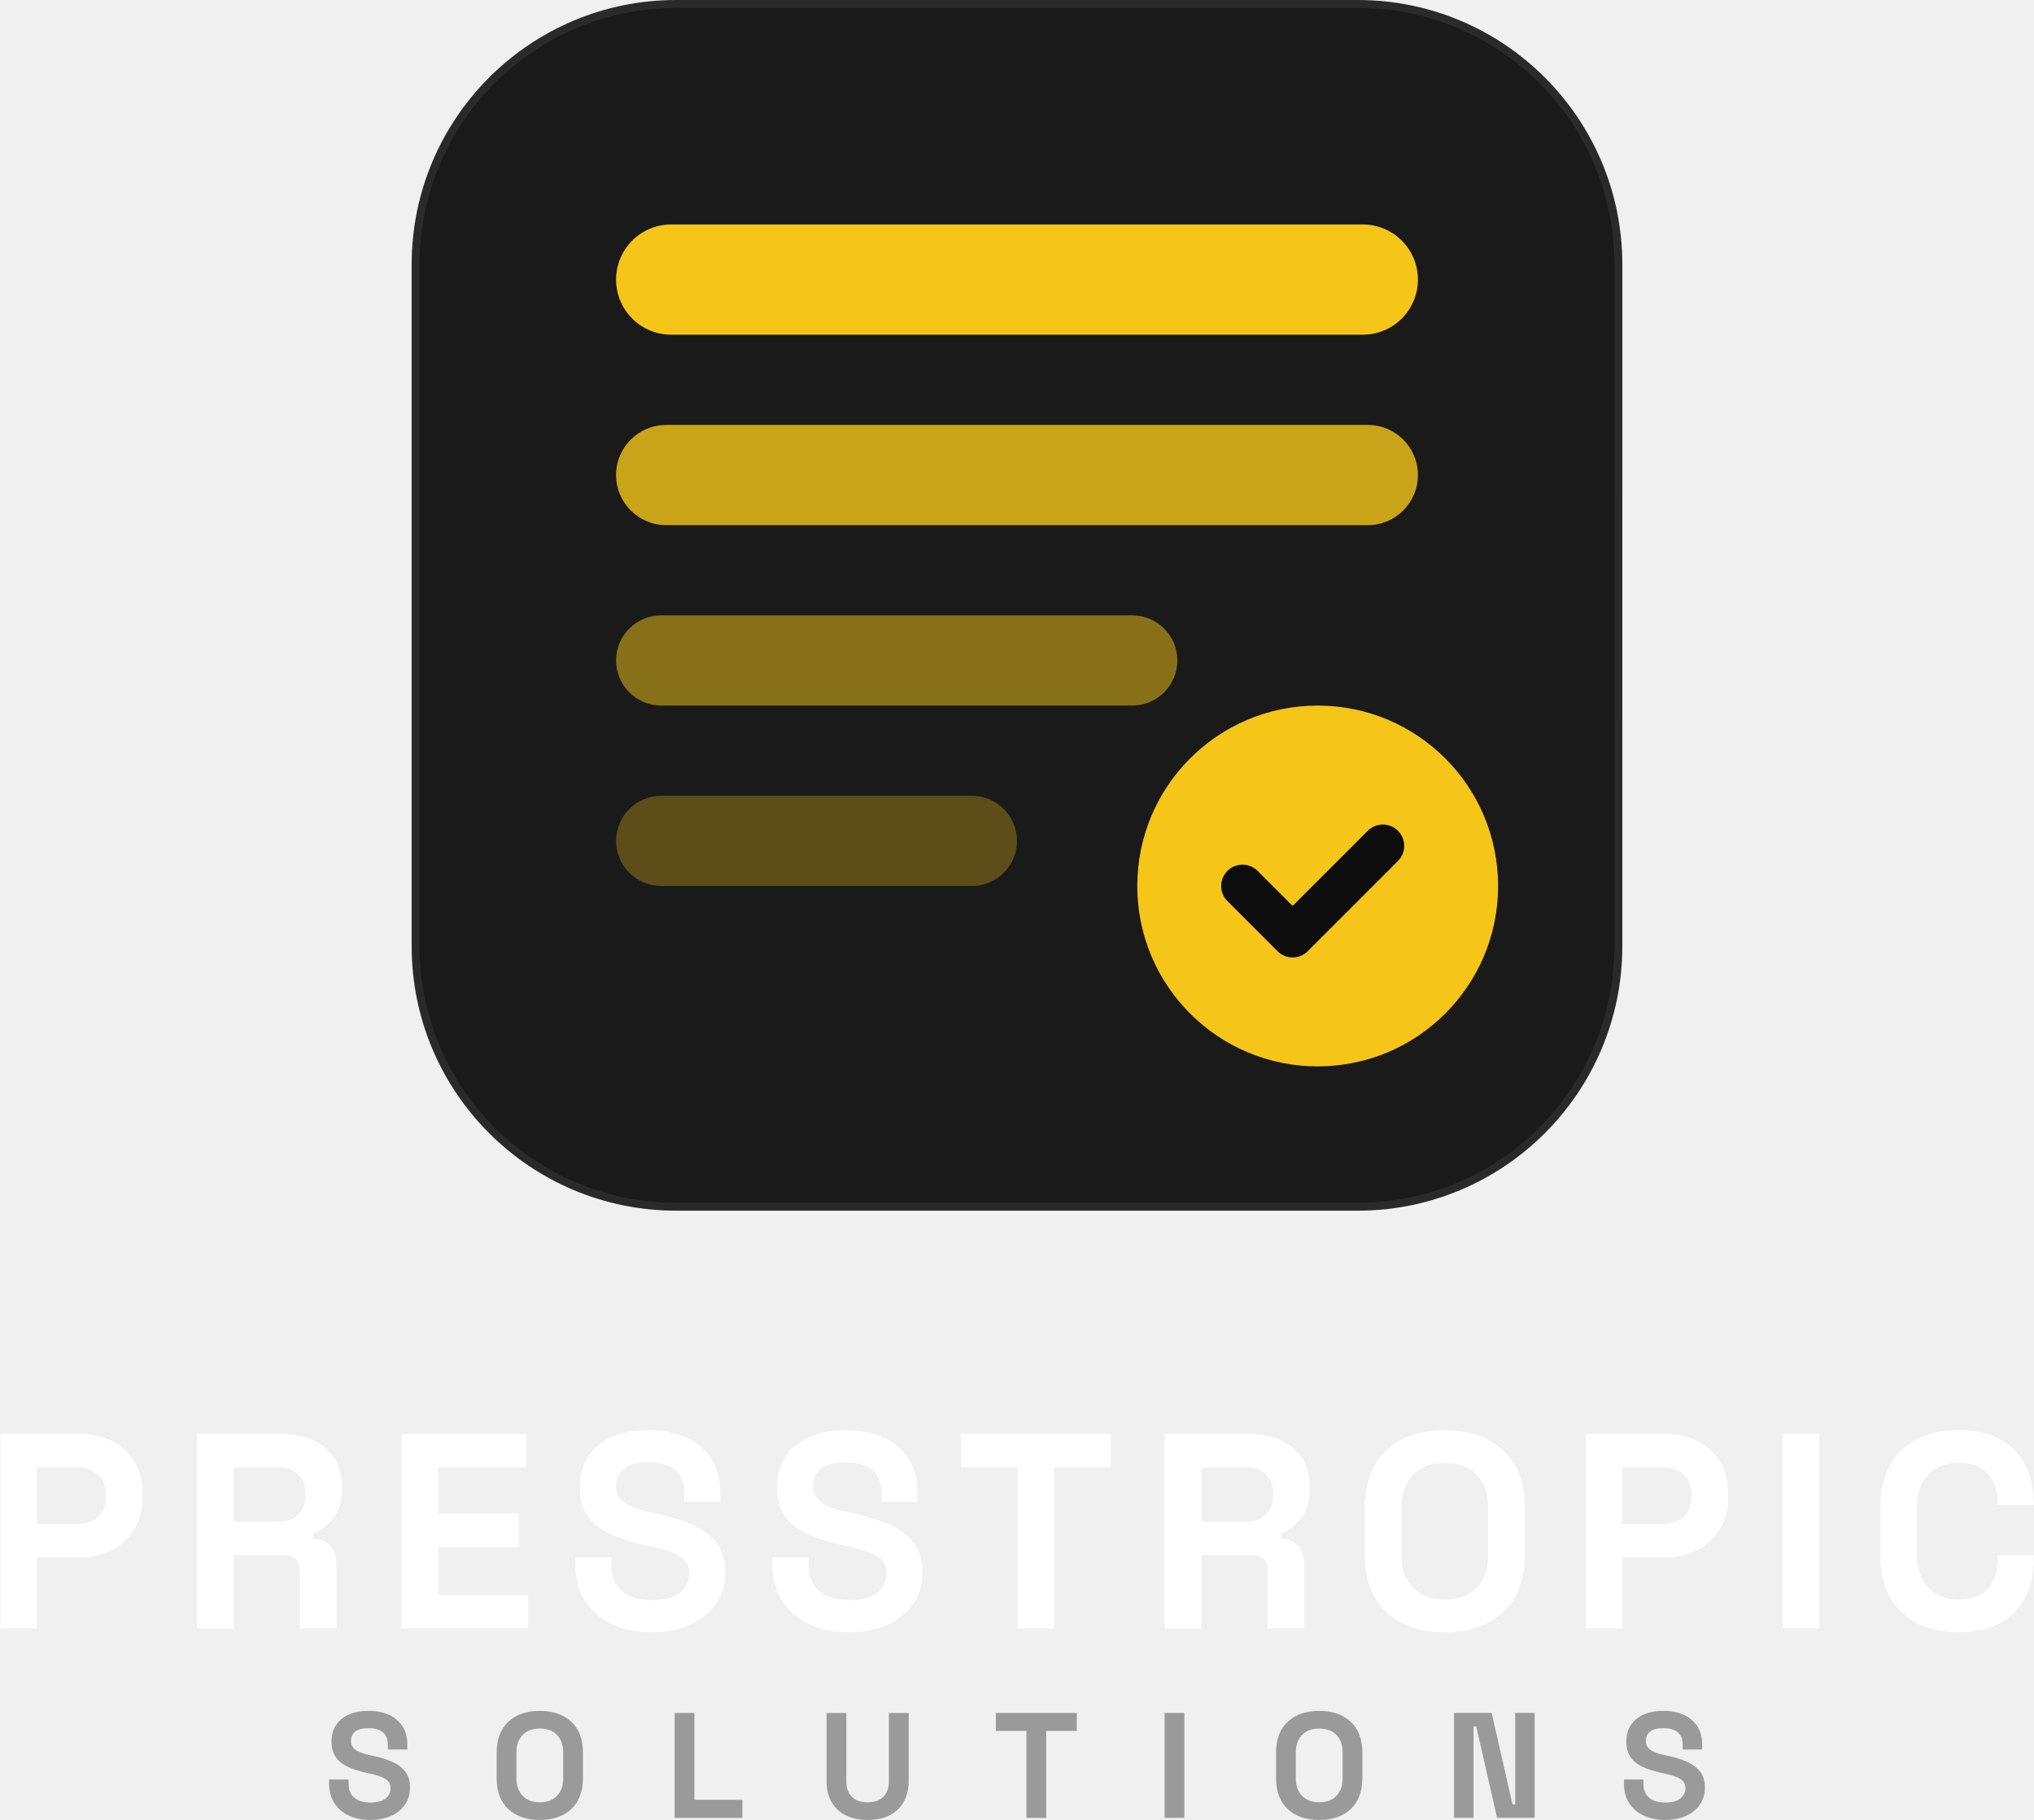
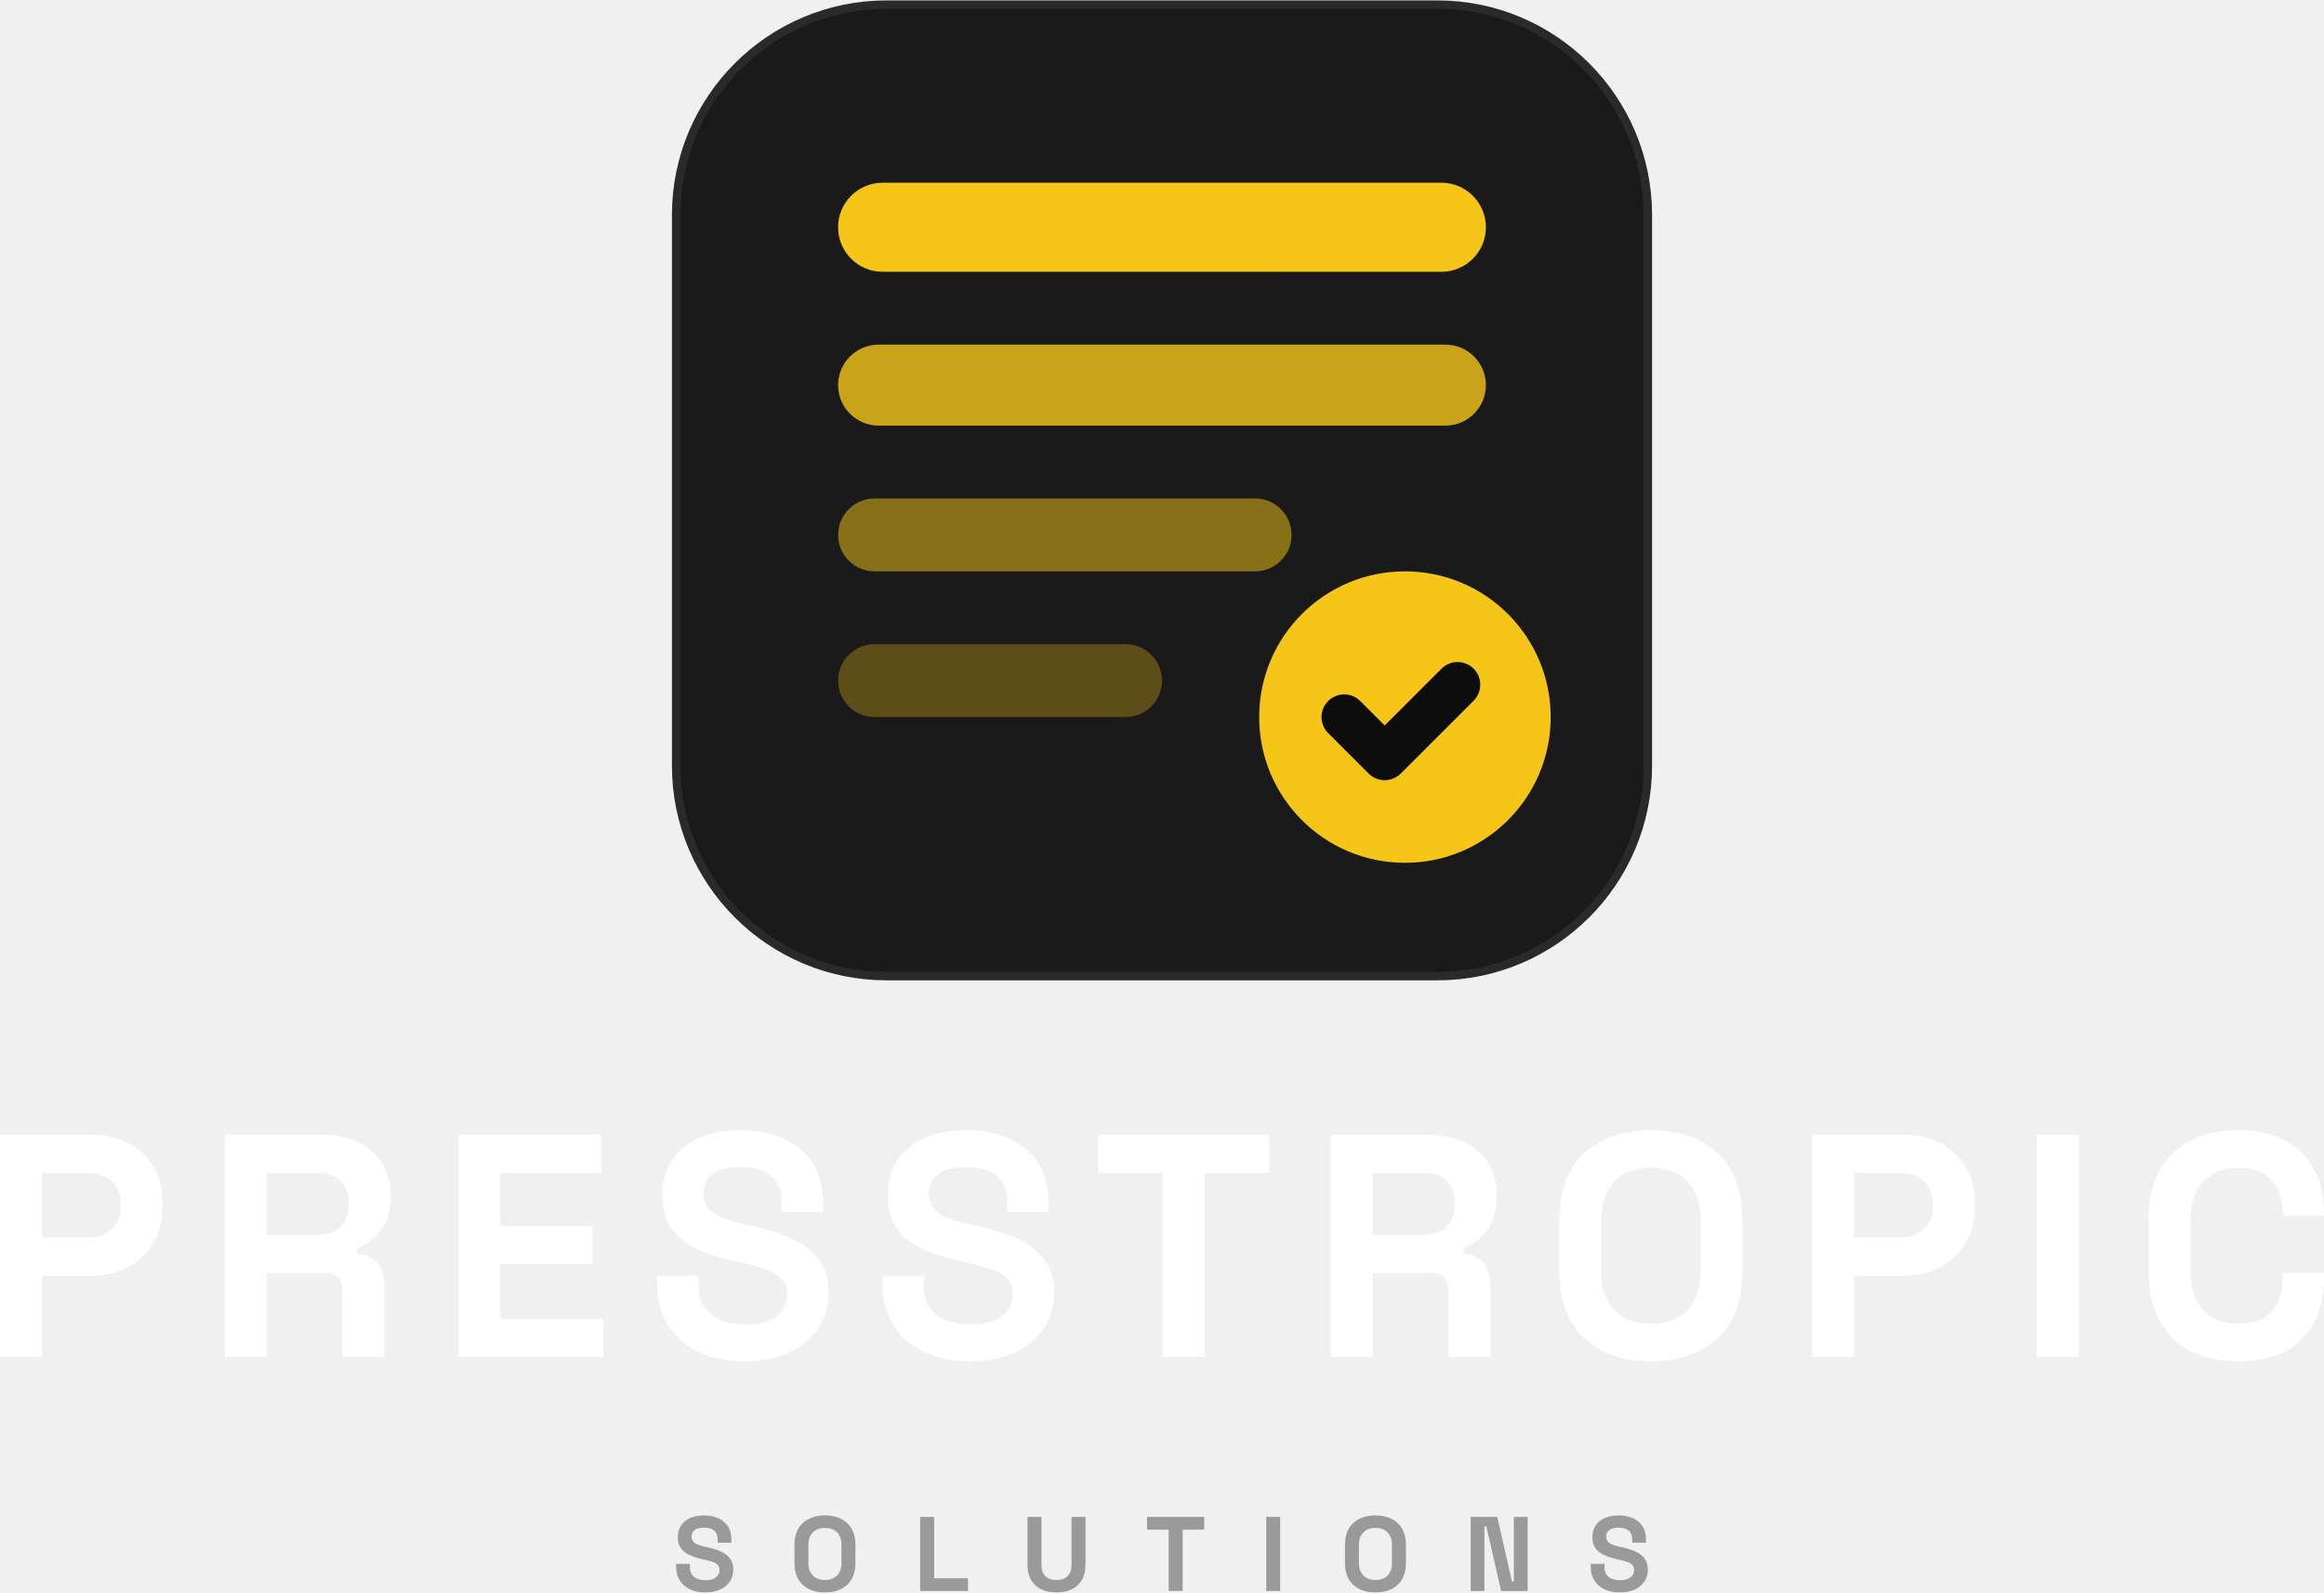
- <svg xmlns="http://www.w3.org/2000/svg" xml:space="preserve" width="2.68in" height="2.398in" version="1.1" style="shape-rendering:geometricPrecision; text-rendering:geometricPrecision; image-rendering:optimizeQuality; fill-rule:evenodd; clip-rule:evenodd" viewBox="0 0 2679.54 2398.42">
+ <svg xmlns="http://www.w3.org/2000/svg" xml:space="preserve" width="865px" height="593px" version="1.1" style="shape-rendering:geometricPrecision; text-rendering:geometricPrecision; image-rendering:optimizeQuality; fill-rule:evenodd; clip-rule:evenodd" viewBox="0 0 865 592.69">
  <defs>
    <style type="text/css">
   
-     .str0 {stroke:#2A2A2A;stroke-width:10.42;stroke-miterlimit:22.926}
-     .str1 {stroke:#0D0D0D;stroke-width:56.25;stroke-linecap:round;stroke-linejoin:round;stroke-miterlimit:22.926}
+     .str0 {stroke:#2A2A2A;stroke-width:3.13;stroke-miterlimit:22.926}
+     .str1 {stroke:#0D0D0D;stroke-width:16.88;stroke-linecap:round;stroke-linejoin:round;stroke-miterlimit:22.926}
    .fil5 {fill:none;fill-rule:nonzero}
    .fil0 {fill:#1A1A1A;fill-rule:nonzero}
-     .fil7 {fill:#9A9A9A;fill-rule:nonzero}
+     .fil6 {fill:#9A9A9A;fill-rule:nonzero}
    .fil1 {fill:#F5C518;fill-rule:nonzero}
-     .fil6 {fill:white;fill-rule:nonzero}
+     .fil7 {fill:white;fill-rule:nonzero}
    .fil4 {fill:#F5C518;fill-rule:nonzero;fill-opacity:0.302}
    .fil3 {fill:#F5C518;fill-rule:nonzero;fill-opacity:0.502}
    .fil2 {fill:#F5C518;fill-rule:nonzero;fill-opacity:0.8}
   
  </style>
  </defs>
  <g id="Layer_x0020_1">
-     <path class="fil0 str0" d="M890.66 5.21l898.2 0c189.65,0 343.44,153.8 343.44,343.43l-0.01 898.2c0.01,189.63 -153.78,343.43 -343.42,343.43l-898.22 0c-189.63,-0 -343.42,-153.8 -343.42,-343.43l-0 -898.2c0,-189.64 153.8,-343.43 343.44,-343.43z" />
-     <path class="fil1" d="M884.06 295.8l911.41 0c40.12,0 72.66,32.54 72.66,72.65l-0.01 -0.01c0.01,40.12 -32.52,72.65 -72.64,72.65l-911.42 -0c-40.11,0 -72.64,-32.53 -72.64,-72.64l-0.01 -0.01c0.01,-40.11 32.54,-72.64 72.66,-72.64z" />
-     <path class="fil2" d="M877.45 559.98l924.62 0c36.48,0 66.05,29.58 66.05,66.05l-0.01 -0c0.01,36.48 -29.57,66.05 -66.04,66.05l-924.63 -0c-36.46,0 -66.04,-29.57 -66.04,-66.04l-0.01 -0c0.01,-36.46 29.58,-66.04 66.05,-66.04z" />
-     <path class="fil3" d="M870.85 810.95l620.81 0c32.82,0 59.44,26.62 59.44,59.44l-0 0c0,32.82 -26.61,59.44 -59.43,59.44l-620.82 0c-32.81,0 -59.44,-26.62 -59.44,-59.44l-0.01 0c0.01,-32.82 26.63,-59.44 59.45,-59.44z" />
-     <path class="fil4" d="M870.85 1048.71l409.47 0c32.83,0 59.45,26.62 59.45,59.44l-0 0c0,32.82 -26.61,59.44 -59.43,59.44l-409.48 0c-32.81,0 -59.44,-26.62 -59.44,-59.44l-0.01 0c0.01,-32.82 26.63,-59.44 59.45,-59.44z" />
-     <circle class="fil1" cx="1736.03" cy="1167.59" r="237.76" />
-     <polyline class="fil5 str1" points="1636.96,1167.59 1703.01,1233.63 1821.89,1114.75 " />
-     <path class="fil6" d="M-0 2146.05l0 -256.26 105.43 0c16.1,0 30.33,3.23 42.65,9.69 12.32,6.46 21.96,15.55 28.92,27.28 6.96,11.7 10.44,25.61 10.44,41.73l0 5.14c0,15.87 -3.6,29.71 -10.81,41.56 -7.2,11.83 -16.96,20.99 -29.28,27.45 -12.32,6.46 -26.3,9.71 -41.91,9.71l-57.11 0 0 93.7 -48.31 0 -0.01 -0.01zm48.31 -137.65l52.35 0c11.48,0 20.74,-3.18 27.82,-9.52 7.08,-6.34 10.61,-15 10.61,-25.98l0 -3.66c0,-10.98 -3.55,-19.65 -10.61,-25.98 -7.07,-6.34 -16.35,-9.52 -27.82,-9.52l-52.35 0 0 74.68 0 -0.02z" />
-     <path id="_1_0" class="fil6" d="M259.17 2146.05l0 -256.26 111.29 0c16.12,0 30.13,2.8 42.1,8.42 11.95,5.62 21.22,13.54 27.83,23.8 6.58,10.26 9.89,22.33 9.89,36.25l0 4.39c0,15.37 -3.66,27.82 -10.98,37.33 -7.33,9.52 -16.35,16.47 -27.09,20.87l0 6.58c9.76,0.49 17.33,3.84 22.7,10.06 5.37,6.23 8.05,14.46 8.05,24.72l0 83.84 -48.31 0 0 -76.88c0,-5.86 -1.52,-10.61 -4.57,-14.28 -3.06,-3.65 -8.1,-5.48 -15.2,-5.48l-67.35 0 0 96.65 -48.32 0 -0.02 -0zm48.31 -140.58l57.83 0c11.48,0 20.44,-3.11 26.91,-9.34 6.46,-6.23 9.71,-14.46 9.71,-24.72l0 -3.66c0,-10.24 -3.18,-18.48 -9.52,-24.71 -6.34,-6.23 -15.38,-9.34 -27.08,-9.34l-57.83 0 0 71.74 -0.02 0.03z" />
-     <polygon id="_2" class="fil6" points="528.58,2146.05 528.58,1889.79 693.32,1889.79 693.32,1933.71 576.92,1933.71 576.92,1994.85 683.06,1994.85 683.06,2038.78 576.92,2038.78 576.92,2102.11 695.53,2102.11 695.53,2146.05 " />
-     <path id="_3" class="fil6" d="M858.4 2151.16c-19.77,0 -37.21,-3.53 -52.35,-10.61 -15.13,-7.07 -26.97,-17.21 -35.52,-30.38 -8.54,-13.19 -12.8,-29.04 -12.8,-47.59l0 -10.24 47.59 0 0 10.24c0,15.37 4.77,26.91 14.28,34.6 9.52,7.68 22.46,11.53 38.8,11.53 16.59,0 28.99,-3.28 37.16,-9.89 8.17,-6.58 12.27,-15 12.27,-25.26 0,-7.08 -2.02,-12.81 -6.04,-17.22 -4.03,-4.39 -9.89,-8 -17.57,-10.81 -7.68,-2.8 -17.02,-5.42 -28,-7.87l-8.42 -1.84c-17.56,-3.9 -32.64,-8.85 -45.2,-14.83 -12.57,-5.97 -22.21,-13.84 -28.92,-23.6 -6.71,-9.76 -10.06,-22.46 -10.06,-38.08 0,-15.63 3.72,-28.99 11.16,-40.09 7.45,-11.11 17.94,-19.65 31.5,-25.61 13.54,-5.98 29.46,-8.97 47.77,-8.97 18.31,0 34.6,3.11 48.86,9.34 14.28,6.23 25.51,15.5 33.69,27.83 8.17,12.32 12.25,27.77 12.25,46.3l0 10.98 -47.59 0 0 -10.98c0,-9.76 -1.89,-17.63 -5.69,-23.6 -3.78,-5.98 -9.21,-10.38 -16.3,-13.19 -7.07,-2.81 -15.5,-4.22 -25.26,-4.22 -14.63,0 -25.44,2.74 -32.39,8.23 -6.96,5.49 -10.44,12.99 -10.44,22.52 0,6.34 1.64,11.7 4.94,16.1 3.3,4.39 8.24,8.05 14.83,10.98 6.58,2.93 15,5.49 25.26,7.68l8.42 1.84c18.31,3.9 34.23,8.91 47.77,15 13.54,6.11 24.09,14.16 31.67,24.17 7.57,10.01 11.35,22.81 11.35,38.43 0,15.63 -3.97,29.36 -11.9,41.19 -7.93,11.85 -19.15,21.11 -33.68,27.82 -14.53,6.71 -31.67,10.06 -51.44,10.06l-0 0.03z" />
-     <path id="_4" class="fil6" d="M1118.31 2151.16c-19.77,0 -37.21,-3.53 -52.35,-10.61 -15.13,-7.07 -26.97,-17.21 -35.52,-30.38 -8.54,-13.19 -12.8,-29.04 -12.8,-47.59l0 -10.24 47.59 0 0 10.24c0,15.37 4.76,26.91 14.28,34.6 9.52,7.68 22.46,11.53 38.8,11.53 16.59,0 28.99,-3.28 37.16,-9.89 8.17,-6.58 12.27,-15 12.27,-25.26 0,-7.08 -2.01,-12.81 -6.04,-17.22 -4.03,-4.39 -9.89,-8 -17.56,-10.81 -7.68,-2.8 -17.02,-5.42 -28,-7.87l-8.42 -1.84c-17.57,-3.9 -32.65,-8.85 -45.21,-14.83 -12.57,-5.97 -22.21,-13.84 -28.92,-23.6 -6.71,-9.76 -10.06,-22.46 -10.06,-38.08 0,-15.63 3.72,-28.99 11.16,-40.09 7.45,-11.11 17.94,-19.65 31.5,-25.61 13.54,-5.98 29.46,-8.97 47.77,-8.97 18.31,0 34.61,3.11 48.87,9.34 14.28,6.23 25.5,15.5 33.68,27.83 8.17,12.32 12.26,27.77 12.26,46.3l0 10.98 -47.59 0 0 -10.98c0,-9.76 -1.89,-17.63 -5.69,-23.6 -3.78,-5.98 -9.21,-10.38 -16.29,-13.19 -7.08,-2.81 -15.5,-4.22 -25.26,-4.22 -14.63,0 -25.44,2.74 -32.39,8.23 -6.96,5.49 -10.44,12.99 -10.44,22.52 0,6.34 1.64,11.7 4.94,16.1 3.3,4.39 8.24,8.05 14.83,10.98 6.58,2.93 15,5.49 25.26,7.68l8.42 1.84c18.31,3.9 34.23,8.91 47.77,15 13.54,6.11 24.09,14.16 31.67,24.17 7.57,10.01 11.35,22.81 11.35,38.43 0,15.63 -3.98,29.36 -11.9,41.19 -7.93,11.85 -19.15,21.11 -33.69,27.82 -14.53,6.71 -31.67,10.06 -51.44,10.06l-0.01 0.03z" />
-     <polygon id="_5" class="fil6" points="1340.5,2146.05 1340.5,1933.71 1265.82,1933.71 1265.82,1889.79 1463.5,1889.79 1463.5,1933.71 1388.83,1933.71 1388.83,2146.05 " />
-     <path id="_6" class="fil6" d="M1534.5 2146.05l0 -256.26 111.28 0c16.12,0 30.14,2.8 42.11,8.42 11.95,5.62 21.22,13.54 27.82,23.8 6.58,10.26 9.89,22.33 9.89,36.25l0 4.39c0,15.37 -3.66,27.82 -10.98,37.33 -7.33,9.52 -16.35,16.47 -27.09,20.87l0 6.58c9.76,0.49 17.33,3.84 22.7,10.06 5.37,6.23 8.05,14.46 8.05,24.72l0 83.84 -48.31 0 0 -76.88c0,-5.86 -1.52,-10.61 -4.57,-14.28 -3.06,-3.65 -8.11,-5.48 -15.2,-5.48l-67.35 0 0 96.65 -48.31 0 -0.02 -0zm48.31 -140.58l57.83 0c11.47,0 20.44,-3.11 26.91,-9.34 6.46,-6.23 9.71,-14.46 9.71,-24.72l0 -3.66c0,-10.24 -3.17,-18.48 -9.52,-24.71 -6.34,-6.23 -15.37,-9.34 -27.08,-9.34l-57.83 0 0 71.74 -0.02 0.03z" />
-     <path id="_7" class="fil6" d="M1903.5 2151.16c-32.22,0 -57.83,-8.85 -76.88,-26.53 -19.03,-17.69 -28.55,-43 -28.55,-75.97l0 -61.5c0,-32.94 9.52,-58.26 28.55,-75.96 19.03,-17.71 44.66,-26.56 76.88,-26.56 32.22,0 57.83,8.85 76.88,26.56 19.03,17.69 28.55,43 28.55,75.96l0 61.5c0,32.94 -9.52,58.26 -28.55,75.97 -19.03,17.69 -44.66,26.53 -76.88,26.53zm0 -43.19c18.06,0 32.09,-5.24 42.11,-15.75 10.01,-10.5 15,-24.54 15,-42.11l0 -64.43c0,-17.57 -5,-31.6 -15,-42.11 -10.01,-10.5 -24.05,-15.75 -42.11,-15.75 -17.81,0 -31.78,5.25 -41.91,15.75 -10.12,10.5 -15.2,24.52 -15.2,42.11l0 64.43c0,17.57 5.07,31.61 15.2,42.11 10.13,10.49 24.09,15.75 41.91,15.75z" />
-     <path id="_8" class="fil6" d="M2089.45 2146.05l0 -256.26 105.43 0c16.1,0 30.32,3.23 42.65,9.69 12.32,6.46 21.96,15.55 28.92,27.28 6.95,11.7 10.43,25.61 10.43,41.73l0 5.14c0,15.87 -3.6,29.71 -10.81,41.56 -7.2,11.83 -16.96,20.99 -29.28,27.45 -12.32,6.46 -26.3,9.71 -41.91,9.71l-57.11 0 0 93.7 -48.32 0 -0.01 -0.01zm48.33 -137.65l52.34 0c11.48,0 20.74,-3.18 27.82,-9.52 7.08,-6.34 10.61,-15 10.61,-25.98l0 -3.66c0,-10.98 -3.55,-19.65 -10.61,-25.98 -7.07,-6.34 -16.35,-9.52 -27.82,-9.52l-52.34 0 0 74.68 0 -0.02z" />
-     <polygon id="_9" class="fil6" points="2348.61,2146.05 2348.61,1889.79 2396.94,1889.79 2396.94,2146.05 " />
-     <path id="_10" class="fil6" d="M2580.7 2151.16c-31.72,0 -56.86,-8.85 -75.42,-26.53 -18.55,-17.69 -27.83,-43 -27.83,-75.97l0 -61.5c0,-32.94 9.29,-58.26 27.83,-75.96 18.55,-17.71 43.69,-26.56 75.42,-26.56 31.47,0 55.82,8.6 73.03,25.81 17.21,17.21 25.81,40.81 25.81,70.84l0 2.19 -47.59 0 0 -3.66c0,-15.13 -4.22,-27.57 -12.62,-37.33 -8.42,-9.76 -21.29,-14.65 -38.63,-14.65 -17.09,0 -30.51,5.24 -40.27,15.75 -9.76,10.5 -14.65,24.77 -14.65,42.83l0 62.97c0,17.81 4.87,32.04 14.65,42.65 9.76,10.61 23.18,15.92 40.27,15.92 17.33,0 30.2,-4.94 38.63,-14.83 8.42,-9.89 12.62,-22.26 12.62,-37.16l0 -6.58 47.59 0 0 5.11c0,30.03 -8.6,53.63 -25.81,70.84 -17.21,17.19 -41.56,25.81 -73.03,25.81z" />
-     <path class="fil7" d="M487.56 2398.42c-10.67,0 -20.07,-1.91 -28.24,-5.72 -8.16,-3.81 -14.54,-9.29 -19.15,-16.41 -4.61,-7.11 -6.9,-15.66 -6.9,-25.67l0 -5.54 25.67 0 0 5.54c0,8.3 2.56,14.51 7.7,18.66 5.13,4.15 12.11,6.21 20.94,6.21 8.95,0 15.64,-1.79 20.05,-5.33 4.41,-3.55 6.63,-8.1 6.63,-13.63 0,-3.81 -1.09,-6.9 -3.27,-9.28 -2.17,-2.37 -5.33,-4.31 -9.48,-5.83 -4.15,-1.52 -9.18,-2.93 -15.11,-4.24l-4.54 -0.99c-9.48,-2.1 -17.62,-4.76 -24.4,-8 -6.78,-3.23 -11.99,-7.47 -15.61,-12.74 -3.62,-5.26 -5.44,-12.11 -5.44,-20.54 0,-8.42 2.02,-15.64 6.02,-21.63 4.01,-6 9.67,-10.61 16.98,-13.82 7.31,-3.23 15.91,-4.84 25.78,-4.84 9.87,0 18.66,1.68 26.36,5.03 7.7,3.35 13.75,8.37 18.17,15 4.41,6.66 6.62,14.97 6.62,24.98l0 5.91 -25.67 0 0 -5.91c0,-5.28 -1.02,-9.52 -3.06,-12.74 -2.05,-3.23 -4.96,-5.6 -8.8,-7.12 -3.81,-1.52 -8.37,-2.28 -13.63,-2.28 -7.91,0 -13.73,1.48 -17.48,4.44 -3.76,2.97 -5.63,7.01 -5.63,12.15 0,3.43 0.89,6.32 2.67,8.69 1.78,2.37 4.44,4.35 7.99,5.93 3.55,1.59 8.11,2.97 13.63,4.15l4.54 0.99c9.87,2.1 18.46,4.8 25.78,8.1 7.31,3.28 13.01,7.62 17.09,13.03 4.07,5.4 6.12,12.32 6.12,20.74 0,8.42 -2.13,15.83 -6.43,22.23 -4.27,6.39 -10.33,11.39 -18.17,15 -7.84,3.62 -17.08,5.42 -27.75,5.42l0.01 0.03z" />
-     <path id="_1_1" class="fil7" d="M710.9 2398.42c-17.39,0 -31.21,-4.76 -41.47,-14.31 -10.28,-9.55 -15.4,-23.22 -15.4,-40.99l0 -33.17c0,-17.78 5.14,-31.44 15.4,-40.98 10.27,-9.55 24.09,-14.31 41.47,-14.31 17.37,0 31.21,4.76 41.47,14.31 10.28,9.55 15.4,23.2 15.4,40.98l0 33.17c0,17.78 -5.14,31.44 -15.4,40.99 -10.27,9.55 -24.09,14.31 -41.47,14.31zm0 -23.3c9.74,0 17.3,-2.83 22.7,-8.49 5.4,-5.67 8.11,-13.24 8.11,-22.72l0 -34.76c0,-9.48 -2.7,-17.06 -8.11,-22.7 -5.4,-5.66 -12.98,-8.49 -22.7,-8.49 -9.6,0 -17.16,2.83 -22.61,8.49 -5.47,5.65 -8.19,13.24 -8.19,22.7l0 34.76c0,9.48 2.74,17.05 8.19,22.72 5.45,5.65 13.01,8.49 22.61,8.49z" />
-     <polygon id="_2_2" class="fil7" points="888.6,2395.65 888.6,2257.41 914.65,2257.41 914.65,2371.95 977.85,2371.95 977.85,2395.65 " />
-     <path id="_3_3" class="fil7" d="M1142.91 2398.42c-11.31,0 -21.03,-2.08 -29.13,-6.21 -8.1,-4.15 -14.28,-10.07 -18.57,-17.78 -4.27,-7.7 -6.41,-16.82 -6.41,-27.34l0 -89.67 26.07 0 0 90.46c0,8.42 2.4,15.08 7.2,19.95 4.8,4.87 11.76,7.31 20.83,7.31 9.09,0 16.03,-2.43 20.83,-7.31 4.8,-4.87 7.2,-11.53 7.2,-19.95l0 -90.46 26.07 0 0 89.67c0,10.52 -2.13,19.65 -6.43,27.34 -4.27,7.7 -10.47,13.63 -18.57,17.78 -8.1,4.15 -17.8,6.21 -29.13,6.21l0.02 0z" />
-     <polygon id="_4_4" class="fil7" points="1352.21,2395.65 1352.21,2281.11 1311.92,2281.11 1311.92,2257.41 1418.57,2257.41 1418.57,2281.11 1378.28,2281.11 1378.28,2395.65 " />
-     <polygon id="_5_5" class="fil7" points="1534.27,2395.65 1534.27,2257.41 1560.32,2257.41 1560.32,2395.65 " />
-     <path id="_6_6" class="fil7" d="M1738.02 2398.42c-17.39,0 -31.21,-4.76 -41.47,-14.31 -10.27,-9.55 -15.39,-23.22 -15.39,-40.99l0 -33.17c0,-17.78 5.14,-31.44 15.39,-40.98 10.28,-9.55 24.09,-14.31 41.47,-14.31 17.37,0 31.21,4.76 41.47,14.31 10.27,9.55 15.4,23.2 15.4,40.98l0 33.17c0,17.78 -5.14,31.44 -15.4,40.99 -10.27,9.55 -24.09,14.31 -41.47,14.31zm0 -23.3c9.74,0 17.3,-2.83 22.7,-8.49 5.4,-5.67 8.1,-13.24 8.1,-22.72l0 -34.76c0,-9.48 -2.7,-17.06 -8.1,-22.7 -5.4,-5.66 -12.98,-8.49 -22.7,-8.49 -9.61,0 -17.16,2.83 -22.61,8.49 -5.48,5.65 -8.19,13.24 -8.19,22.7l0 34.76c0,9.48 2.74,17.05 8.19,22.72 5.45,5.65 13.01,8.49 22.61,8.49z" />
-     <polygon id="_7_7" class="fil7" points="1915.72,2395.65 1915.72,2257.41 1965.3,2257.41 1992.74,2377.89 1996.31,2377.89 1996.31,2257.41 2021.98,2257.41 2021.98,2395.65 1972.41,2395.65 1944.96,2275.18 1941.39,2275.18 1941.39,2395.65 " />
-     <path id="_8_8" class="fil7" d="M2193.94 2398.42c-10.67,0 -20.07,-1.91 -28.24,-5.72 -8.16,-3.81 -14.54,-9.29 -19.15,-16.41 -4.61,-7.11 -6.9,-15.66 -6.9,-25.67l0 -5.54 25.67 0 0 5.54c0,8.3 2.56,14.51 7.7,18.66 5.13,4.15 12.11,6.21 20.94,6.21 8.95,0 15.64,-1.79 20.05,-5.33 4.41,-3.55 6.63,-8.1 6.63,-13.63 0,-3.81 -1.09,-6.9 -3.27,-9.28 -2.17,-2.37 -5.33,-4.31 -9.48,-5.83 -4.15,-1.52 -9.18,-2.93 -15.11,-4.24l-4.54 -0.99c-9.48,-2.1 -17.62,-4.76 -24.4,-8 -6.78,-3.23 -11.99,-7.47 -15.61,-12.74 -3.62,-5.26 -5.44,-12.11 -5.44,-20.54 0,-8.42 2.02,-15.64 6.02,-21.63 4,-6 9.67,-10.61 16.98,-13.82 7.31,-3.23 15.91,-4.84 25.78,-4.84 9.87,0 18.66,1.68 26.36,5.03 7.7,3.35 13.75,8.37 18.17,15 4.41,6.66 6.62,14.97 6.62,24.98l0 5.91 -25.67 0 0 -5.91c0,-5.28 -1.02,-9.52 -3.06,-12.74 -2.05,-3.23 -4.96,-5.6 -8.8,-7.12 -3.81,-1.52 -8.37,-2.28 -13.63,-2.28 -7.91,0 -13.73,1.48 -17.48,4.44 -3.76,2.97 -5.63,7.01 -5.63,12.15 0,3.43 0.89,6.32 2.67,8.69 1.78,2.37 4.44,4.35 7.99,5.93 3.55,1.59 8.11,2.97 13.63,4.15l4.54 0.99c9.87,2.1 18.46,4.8 25.78,8.1 7.31,3.28 13.01,7.62 17.09,13.03 4.07,5.4 6.12,12.32 6.12,20.74 0,8.42 -2.13,15.83 -6.43,22.23 -4.27,6.39 -10.33,11.39 -18.17,15 -7.84,3.62 -17.08,5.42 -27.75,5.42l0.01 0.03z" />
+     <path class="fil0 str0" d="M330.02 1.56l204.95 0c43.28,0 78.37,35.1 78.37,78.37l0 204.95c0,43.27 -35.09,78.36 -78.36,78.36l-204.96 0c-43.27,0 -78.36,-35.09 -78.36,-78.36l0 -204.95c0,-43.27 35.09,-78.37 78.36,-78.37z" />
+     <path class="fil1" d="M328.51 67.87l207.97 0c9.16,0 16.58,7.43 16.58,16.58l0 0c0,9.15 -7.42,16.58 -16.58,16.58l-207.97 -0.01c-9.15,0.01 -16.57,-7.42 -16.57,-16.57l0 0c0,-9.15 7.42,-16.58 16.58,-16.58z" />
+     <path class="fil2" d="M327.01 128.15l210.98 0c8.32,0 15.07,6.75 15.07,15.07l0 0c0,8.32 -6.75,15.07 -15.07,15.07l-210.98 0c-8.32,0 -15.07,-6.75 -15.07,-15.07l0 0c0,-8.32 6.75,-15.07 15.07,-15.07z" />
+     <path class="fil3" d="M325.5 185.42l141.66 0c7.49,0 13.56,6.07 13.56,13.56l0 0c0,7.49 -6.07,13.56 -13.56,13.56l-141.66 0c-7.49,0 -13.56,-6.07 -13.56,-13.56l0 0c0,-7.49 6.07,-13.56 13.56,-13.56z" />
+     <path class="fil4" d="M325.5 239.67l93.43 0c7.5,0 13.57,6.07 13.57,13.56l0 0c0,7.49 -6.07,13.56 -13.56,13.56l-93.44 0c-7.49,0 -13.56,-6.07 -13.56,-13.56l0 0c0,-7.49 6.07,-13.56 13.56,-13.56z" />
+     <circle class="fil1" cx="522.92" cy="266.8" r="54.25" />
+     <polyline class="fil5 str1" points="500.31,266.79 515.38,281.86 542.51,254.74 " />
+     <path class="fil6" d="M262.49 592.69c-2.13,0 -4,-0.38 -5.63,-1.14 -1.63,-0.76 -2.91,-1.85 -3.82,-3.27 -0.92,-1.42 -1.38,-3.13 -1.38,-5.12l0 -1.11 5.12 0 0 1.11c0,1.65 0.51,2.89 1.53,3.72 1.03,0.83 2.42,1.24 4.18,1.24 1.79,0 3.12,-0.36 4,-1.07 0.88,-0.7 1.32,-1.61 1.32,-2.71 0,-0.76 -0.21,-1.38 -0.65,-1.86 -0.43,-0.47 -1.06,-0.86 -1.89,-1.16 -0.83,-0.3 -1.83,-0.58 -3.01,-0.84l-0.91 -0.2c-1.89,-0.42 -3.51,-0.95 -4.87,-1.6 -1.35,-0.64 -2.39,-1.49 -3.11,-2.54 -0.72,-1.05 -1.08,-2.42 -1.08,-4.1 0,-1.67 0.4,-3.11 1.2,-4.31 0.8,-1.2 1.93,-2.12 3.38,-2.76 1.46,-0.64 3.18,-0.96 5.15,-0.96 1.97,0 3.72,0.33 5.26,1 1.53,0.67 2.74,1.67 3.62,2.99 0.88,1.33 1.32,2.99 1.32,4.99l0 1.18 -5.12 0 0 -1.18c0,-1.05 -0.2,-1.9 -0.61,-2.55 -0.41,-0.64 -0.99,-1.11 -1.75,-1.41 -0.76,-0.31 -1.67,-0.46 -2.72,-0.46 -1.58,0 -2.74,0.3 -3.49,0.89 -0.75,0.59 -1.12,1.4 -1.12,2.42 0,0.68 0.18,1.26 0.53,1.73 0.36,0.48 0.89,0.87 1.6,1.19 0.7,0.31 1.61,0.59 2.71,0.82l0.91 0.2c1.97,0.42 3.68,0.96 5.14,1.62 1.46,0.65 2.6,1.52 3.41,2.6 0.81,1.08 1.22,2.45 1.22,4.13 0,1.69 -0.43,3.16 -1.28,4.44 -0.85,1.28 -2.06,2.27 -3.63,2.99 -1.56,0.72 -3.4,1.08 -5.53,1.08l0 0.01z" />
+     <path id="_1_1" class="fil6" d="M307.04 592.69c-3.46,0 -6.22,-0.95 -8.27,-2.86 -2.05,-1.9 -3.07,-4.63 -3.07,-8.17l0 -6.62c0,-3.55 1.02,-6.27 3.07,-8.18 2.05,-1.9 4.81,-2.85 8.27,-2.85 3.47,0 6.23,0.95 8.28,2.85 2.05,1.91 3.07,4.63 3.07,8.18l0 6.62c0,3.54 -1.03,6.27 -3.07,8.17 -2.05,1.91 -4.81,2.86 -8.28,2.86zm0 -4.65c1.95,0 3.46,-0.56 4.53,-1.69 1.08,-1.13 1.62,-2.64 1.62,-4.54l0 -6.93c0,-1.89 -0.54,-3.4 -1.62,-4.53 -1.07,-1.13 -2.59,-1.69 -4.53,-1.69 -1.91,0 -3.42,0.56 -4.51,1.69 -1.09,1.13 -1.63,2.64 -1.63,4.53l0 6.93c0,1.9 0.55,3.41 1.63,4.54 1.09,1.12 2.6,1.69 4.51,1.69z" />
+     <polygon id="_2_2" class="fil6" points="342.49,592.14 342.49,564.56 347.69,564.56 347.69,587.41 360.3,587.41 360.3,592.14 " />
+     <path id="_3_3" class="fil6" d="M393.23 592.69c-2.26,0 -4.2,-0.42 -5.81,-1.24 -1.62,-0.83 -2.85,-2.01 -3.71,-3.55 -0.85,-1.53 -1.28,-3.35 -1.28,-5.45l0 -17.89 5.21 0 0 18.05c0,1.68 0.47,3 1.43,3.98 0.96,0.97 2.35,1.45 4.16,1.45 1.81,0 3.2,-0.48 4.15,-1.45 0.96,-0.98 1.44,-2.3 1.44,-3.98l0 -18.05 5.2 0 0 17.89c0,2.1 -0.42,3.92 -1.28,5.45 -0.85,1.54 -2.09,2.72 -3.7,3.55 -1.62,0.83 -3.55,1.24 -5.82,1.24l0.01 0z" />
+     <polygon id="_4_4" class="fil6" points="434.98,592.14 434.98,569.29 426.94,569.29 426.94,564.56 448.22,564.56 448.22,569.29 440.18,569.29 440.18,592.14 " />
+     <polygon id="_5_5" class="fil6" points="471.3,592.14 471.3,564.56 476.5,564.56 476.5,592.14 " />
+     <path id="_6_6" class="fil6" d="M511.95 592.69c-3.47,0 -6.23,-0.95 -8.27,-2.86 -2.05,-1.9 -3.08,-4.63 -3.08,-8.17l0 -6.62c0,-3.55 1.03,-6.27 3.08,-8.18 2.04,-1.9 4.8,-2.85 8.27,-2.85 3.46,0 6.22,0.95 8.27,2.85 2.05,1.91 3.07,4.63 3.07,8.18l0 6.62c0,3.54 -1.02,6.27 -3.07,8.17 -2.05,1.91 -4.81,2.86 -8.27,2.86zm0 -4.65c1.94,0 3.45,-0.56 4.53,-1.69 1.07,-1.13 1.61,-2.64 1.61,-4.54l0 -6.93c0,-1.89 -0.54,-3.4 -1.61,-4.53 -1.08,-1.13 -2.59,-1.69 -4.53,-1.69 -1.92,0 -3.43,0.56 -4.51,1.69 -1.09,1.13 -1.64,2.64 -1.64,4.53l0 6.93c0,1.9 0.55,3.41 1.64,4.54 1.08,1.12 2.59,1.69 4.51,1.69z" />
+     <polygon id="_7_7" class="fil6" points="547.4,592.14 547.4,564.56 557.29,564.56 562.76,588.59 563.47,588.59 563.47,564.56 568.6,564.56 568.6,592.14 558.71,592.14 553.23,568.1 552.52,568.1 552.52,592.14 " />
+     <path id="_8_8" class="fil6" d="M602.9 592.69c-2.13,0 -4,-0.38 -5.63,-1.14 -1.63,-0.76 -2.91,-1.85 -3.82,-3.27 -0.92,-1.42 -1.38,-3.13 -1.38,-5.12l0 -1.11 5.12 0 0 1.11c0,1.65 0.51,2.89 1.54,3.72 1.02,0.83 2.41,1.24 4.17,1.24 1.79,0 3.12,-0.36 4,-1.07 0.88,-0.7 1.32,-1.61 1.32,-2.71 0,-0.76 -0.21,-1.38 -0.65,-1.86 -0.43,-0.47 -1.06,-0.86 -1.89,-1.16 -0.83,-0.3 -1.83,-0.58 -3.01,-0.84l-0.91 -0.2c-1.89,-0.42 -3.51,-0.95 -4.87,-1.6 -1.35,-0.64 -2.39,-1.49 -3.11,-2.54 -0.72,-1.05 -1.08,-2.42 -1.08,-4.1 0,-1.67 0.4,-3.11 1.2,-4.31 0.8,-1.2 1.93,-2.12 3.39,-2.76 1.45,-0.64 3.17,-0.96 5.14,-0.96 1.97,0 3.72,0.33 5.26,1 1.53,0.67 2.74,1.67 3.62,2.99 0.88,1.33 1.32,2.99 1.32,4.99l0 1.18 -5.12 0 0 -1.18c0,-1.05 -0.2,-1.9 -0.61,-2.55 -0.41,-0.64 -0.99,-1.11 -1.75,-1.41 -0.76,-0.31 -1.67,-0.46 -2.72,-0.46 -1.58,0 -2.74,0.3 -3.49,0.89 -0.75,0.59 -1.12,1.4 -1.12,2.42 0,0.68 0.18,1.26 0.53,1.73 0.36,0.48 0.89,0.87 1.6,1.19 0.7,0.31 1.61,0.59 2.71,0.82l0.91 0.2c1.97,0.42 3.68,0.96 5.14,1.62 1.46,0.65 2.6,1.52 3.41,2.6 0.81,1.08 1.22,2.45 1.22,4.13 0,1.69 -0.43,3.16 -1.28,4.44 -0.85,1.28 -2.06,2.27 -3.63,2.99 -1.56,0.72 -3.4,1.08 -5.53,1.08l0 0.01z" />
+     <path class="fil7" d="M0 504.99l0 -82.72 34.03 0c5.2,0 9.79,1.04 13.77,3.13 3.98,2.08 7.09,5.02 9.34,8.8 2.24,3.78 3.37,8.27 3.37,13.48l0 1.65c0,5.13 -1.17,9.59 -3.49,13.42 -2.33,3.82 -5.48,6.78 -9.45,8.86 -3.98,2.09 -8.5,3.14 -13.53,3.14l-18.44 0 0 30.25 -15.6 0 0 -0.01zm15.6 -44.43l16.89 0c3.71,0 6.7,-1.03 8.99,-3.07 2.28,-2.05 3.42,-4.85 3.42,-8.39l0 -1.18c0,-3.55 -1.14,-6.35 -3.42,-8.39 -2.29,-2.05 -5.28,-3.07 -8.99,-3.07l-16.89 0 0 24.1 0 0z" />
+     <path id="_1_0" class="fil7" d="M83.67 504.99l0 -82.72 35.92 0c5.2,0 9.73,0.9 13.59,2.72 3.86,1.81 6.85,4.37 8.99,7.68 2.12,3.31 3.19,7.21 3.19,11.7l0 1.42c0,4.96 -1.18,8.98 -3.55,12.05 -2.36,3.07 -5.28,5.32 -8.74,6.73l0 2.13c3.15,0.16 5.59,1.24 7.32,3.25 1.74,2.01 2.6,4.67 2.6,7.98l0 27.06 -15.6 0 0 -24.82c0,-1.89 -0.49,-3.42 -1.47,-4.61 -0.99,-1.18 -2.62,-1.77 -4.91,-1.77l-21.74 0 0 31.2 -15.6 0 0 0zm15.59 -45.38l18.67 0c3.71,0 6.6,-1 8.69,-3.01 2.08,-2.01 3.13,-4.67 3.13,-7.98l0 -1.18c0,-3.31 -1.02,-5.97 -3.07,-7.98 -2.05,-2.01 -4.96,-3.02 -8.74,-3.02l-18.67 0 0 23.16 -0.01 0.01z" />
+     <polygon id="_2" class="fil7" points="170.63,504.99 170.63,422.27 223.82,422.27 223.82,436.45 186.24,436.45 186.24,456.18 220.51,456.18 220.51,470.37 186.24,470.37 186.24,490.81 224.53,490.81 224.53,504.99 " />
+     <path id="_3" class="fil7" d="M277.11 506.64c-6.39,0 -12.02,-1.14 -16.9,-3.42 -4.89,-2.29 -8.71,-5.56 -11.47,-9.81 -2.75,-4.26 -4.13,-9.37 -4.13,-15.36l0 -3.31 15.36 0 0 3.31c0,4.96 1.54,8.68 4.61,11.17 3.08,2.48 7.25,3.72 12.53,3.72 5.36,0 9.36,-1.06 12,-3.19 2.63,-2.13 3.95,-4.85 3.95,-8.16 0,-2.28 -0.64,-4.13 -1.94,-5.55 -1.3,-1.42 -3.2,-2.59 -5.67,-3.49 -2.48,-0.91 -5.5,-1.75 -9.04,-2.55l-2.72 -0.59c-5.67,-1.26 -10.54,-2.85 -14.59,-4.78 -4.06,-1.93 -7.17,-4.47 -9.34,-7.62 -2.17,-3.15 -3.25,-7.25 -3.25,-12.3 0,-5.04 1.2,-9.35 3.6,-12.94 2.41,-3.58 5.79,-6.34 10.17,-8.27 4.37,-1.93 9.51,-2.89 15.42,-2.89 5.91,0 11.17,1 15.77,3.01 4.61,2.02 8.24,5.01 10.88,8.99 2.64,3.97 3.95,8.96 3.95,14.94l0 3.55 -15.36 0 0 -3.55c0,-3.15 -0.61,-5.69 -1.83,-7.62 -1.22,-1.93 -2.98,-3.35 -5.27,-4.25 -2.28,-0.91 -5,-1.36 -8.15,-1.36 -4.72,0 -8.21,0.88 -10.46,2.65 -2.24,1.77 -3.37,4.2 -3.37,7.27 0,2.05 0.53,3.78 1.6,5.2 1.06,1.42 2.66,2.6 4.79,3.55 2.12,0.94 4.84,1.77 8.15,2.47l2.72 0.6c5.91,1.26 11.05,2.87 15.42,4.84 4.37,1.97 7.78,4.57 10.22,7.8 2.45,3.23 3.67,7.37 3.67,12.41 0,5.04 -1.28,9.47 -3.84,13.29 -2.56,3.83 -6.19,6.82 -10.88,8.99 -4.69,2.16 -10.22,3.24 -16.6,3.24l0 0.01z" />
+     <path id="_4" class="fil7" d="M361.01 506.64c-6.38,0 -12.01,-1.14 -16.9,-3.42 -4.88,-2.29 -8.71,-5.56 -11.46,-9.81 -2.76,-4.26 -4.14,-9.37 -4.14,-15.36l0 -3.31 15.37 0 0 3.31c0,4.96 1.54,8.68 4.61,11.17 3.07,2.48 7.25,3.72 12.52,3.72 5.36,0 9.36,-1.06 12,-3.19 2.64,-2.13 3.96,-4.85 3.96,-8.16 0,-2.28 -0.65,-4.13 -1.95,-5.55 -1.3,-1.42 -3.19,-2.59 -5.67,-3.49 -2.48,-0.91 -5.49,-1.75 -9.04,-2.55l-2.72 -0.59c-5.67,-1.26 -10.54,-2.85 -14.59,-4.78 -4.06,-1.93 -7.17,-4.47 -9.34,-7.62 -2.16,-3.15 -3.25,-7.25 -3.25,-12.3 0,-5.04 1.21,-9.35 3.61,-12.94 2.4,-3.58 5.79,-6.34 10.16,-8.27 4.37,-1.93 9.51,-2.89 15.42,-2.89 5.91,0 11.17,1 15.78,3.01 4.61,2.02 8.23,5.01 10.87,8.99 2.64,3.97 3.96,8.96 3.96,14.94l0 3.55 -15.37 0 0 -3.55c0,-3.15 -0.61,-5.69 -1.83,-7.62 -1.22,-1.93 -2.98,-3.35 -5.26,-4.25 -2.29,-0.91 -5,-1.36 -8.16,-1.36 -4.72,0 -8.21,0.88 -10.45,2.65 -2.25,1.77 -3.37,4.2 -3.37,7.27 0,2.05 0.53,3.78 1.59,5.2 1.07,1.42 2.66,2.6 4.79,3.55 2.12,0.94 4.84,1.77 8.15,2.47l2.72 0.6c5.91,1.26 11.05,2.87 15.42,4.84 4.37,1.97 7.78,4.57 10.23,7.8 2.44,3.23 3.66,7.37 3.66,12.41 0,5.04 -1.28,9.47 -3.84,13.29 -2.56,3.83 -6.18,6.82 -10.87,8.99 -4.69,2.16 -10.23,3.24 -16.61,3.24l0 0.01z" />
+     <polygon id="_5" class="fil7" points="432.73,504.99 432.73,436.45 408.63,436.45 408.63,422.27 472.44,422.27 472.44,436.45 448.34,436.45 448.34,504.99 " />
+     <path id="_6" class="fil7" d="M495.36 504.99l0 -82.72 35.93 0c5.2,0 9.72,0.9 13.59,2.72 3.86,1.81 6.85,4.37 8.98,7.68 2.13,3.31 3.19,7.21 3.19,11.7l0 1.42c0,4.96 -1.18,8.98 -3.54,12.05 -2.37,3.07 -5.28,5.32 -8.75,6.73l0 2.13c3.15,0.16 5.6,1.24 7.33,3.25 1.73,2.01 2.6,4.67 2.6,7.98l0 27.06 -15.6 0 0 -24.82c0,-1.89 -0.49,-3.42 -1.48,-4.61 -0.98,-1.18 -2.61,-1.77 -4.9,-1.77l-21.74 0 0 31.2 -15.6 0 -0.01 0zm15.6 -45.38l18.67 0c3.7,0 6.6,-1 8.68,-3.01 2.09,-2.01 3.14,-4.67 3.14,-7.98l0 -1.18c0,-3.31 -1.03,-5.97 -3.07,-7.98 -2.05,-2.01 -4.97,-3.02 -8.74,-3.02l-18.67 0 0 23.16 -0.01 0.01z" />
+     <path id="_7" class="fil7" d="M614.48 506.64c-10.4,0 -18.67,-2.85 -24.82,-8.56 -6.14,-5.71 -9.21,-13.88 -9.21,-24.53l0 -19.85c0,-10.63 3.07,-18.81 9.21,-24.52 6.15,-5.72 14.42,-8.57 24.82,-8.57 10.4,0 18.67,2.85 24.82,8.57 6.14,5.71 9.21,13.88 9.21,24.52l0 19.85c0,10.64 -3.07,18.81 -9.21,24.53 -6.15,5.71 -14.42,8.56 -24.82,8.56zm0 -13.94c5.83,0 10.36,-1.69 13.59,-5.08 3.23,-3.39 4.84,-7.93 4.84,-13.6l0 -20.8c0,-5.67 -1.61,-10.2 -4.84,-13.59 -3.23,-3.39 -7.76,-5.08 -13.59,-5.08 -5.75,0 -10.26,1.69 -13.53,5.08 -3.27,3.39 -4.91,7.92 -4.91,13.59l0 20.8c0,5.67 1.64,10.21 4.91,13.6 3.27,3.38 7.78,5.08 13.53,5.08z" />
+     <path id="_8" class="fil7" d="M674.51 504.99l0 -82.72 34.03 0c5.2,0 9.79,1.04 13.77,3.13 3.98,2.08 7.09,5.02 9.34,8.8 2.24,3.78 3.37,8.27 3.37,13.48l0 1.65c0,5.13 -1.17,9.59 -3.49,13.42 -2.33,3.82 -5.48,6.78 -9.46,8.86 -3.97,2.09 -8.49,3.14 -13.53,3.14l-18.43 0 0 30.25 -15.6 0 0 -0.01zm15.6 -44.43l16.9 0c3.7,0 6.69,-1.03 8.98,-3.07 2.28,-2.05 3.42,-4.85 3.42,-8.39l0 -1.18c0,-3.55 -1.14,-6.35 -3.42,-8.39 -2.29,-2.05 -5.28,-3.07 -8.98,-3.07l-16.9 0 0 24.1 0 0z" />
+     <polygon id="_9" class="fil7" points="758.17,504.99 758.17,422.27 773.77,422.27 773.77,504.99 " />
+     <path id="_10" class="fil7" d="M833.09 506.64c-10.24,0 -18.35,-2.85 -24.35,-8.56 -5.98,-5.71 -8.98,-13.88 -8.98,-24.53l0 -19.85c0,-10.63 3,-18.81 8.98,-24.52 5.99,-5.72 14.11,-8.57 24.35,-8.57 10.16,0 18.02,2.77 23.58,8.33 5.55,5.56 8.33,13.17 8.33,22.87l0 0.7 -15.36 0 0 -1.18c0,-4.88 -1.37,-8.9 -4.08,-12.05 -2.72,-3.15 -6.87,-4.73 -12.47,-4.73 -5.51,0 -9.85,1.69 -13,5.09 -3.15,3.39 -4.73,7.99 -4.73,13.82l0 20.33c0,5.75 1.58,10.34 4.73,13.77 3.15,3.42 7.49,5.14 13,5.14 5.6,0 9.75,-1.6 12.47,-4.79 2.72,-3.19 4.08,-7.19 4.08,-11.99l0 -2.13 15.36 0 0 1.65c0,9.7 -2.78,17.31 -8.33,22.87 -5.56,5.55 -13.42,8.33 -23.58,8.33z" />
  </g>
</svg>
